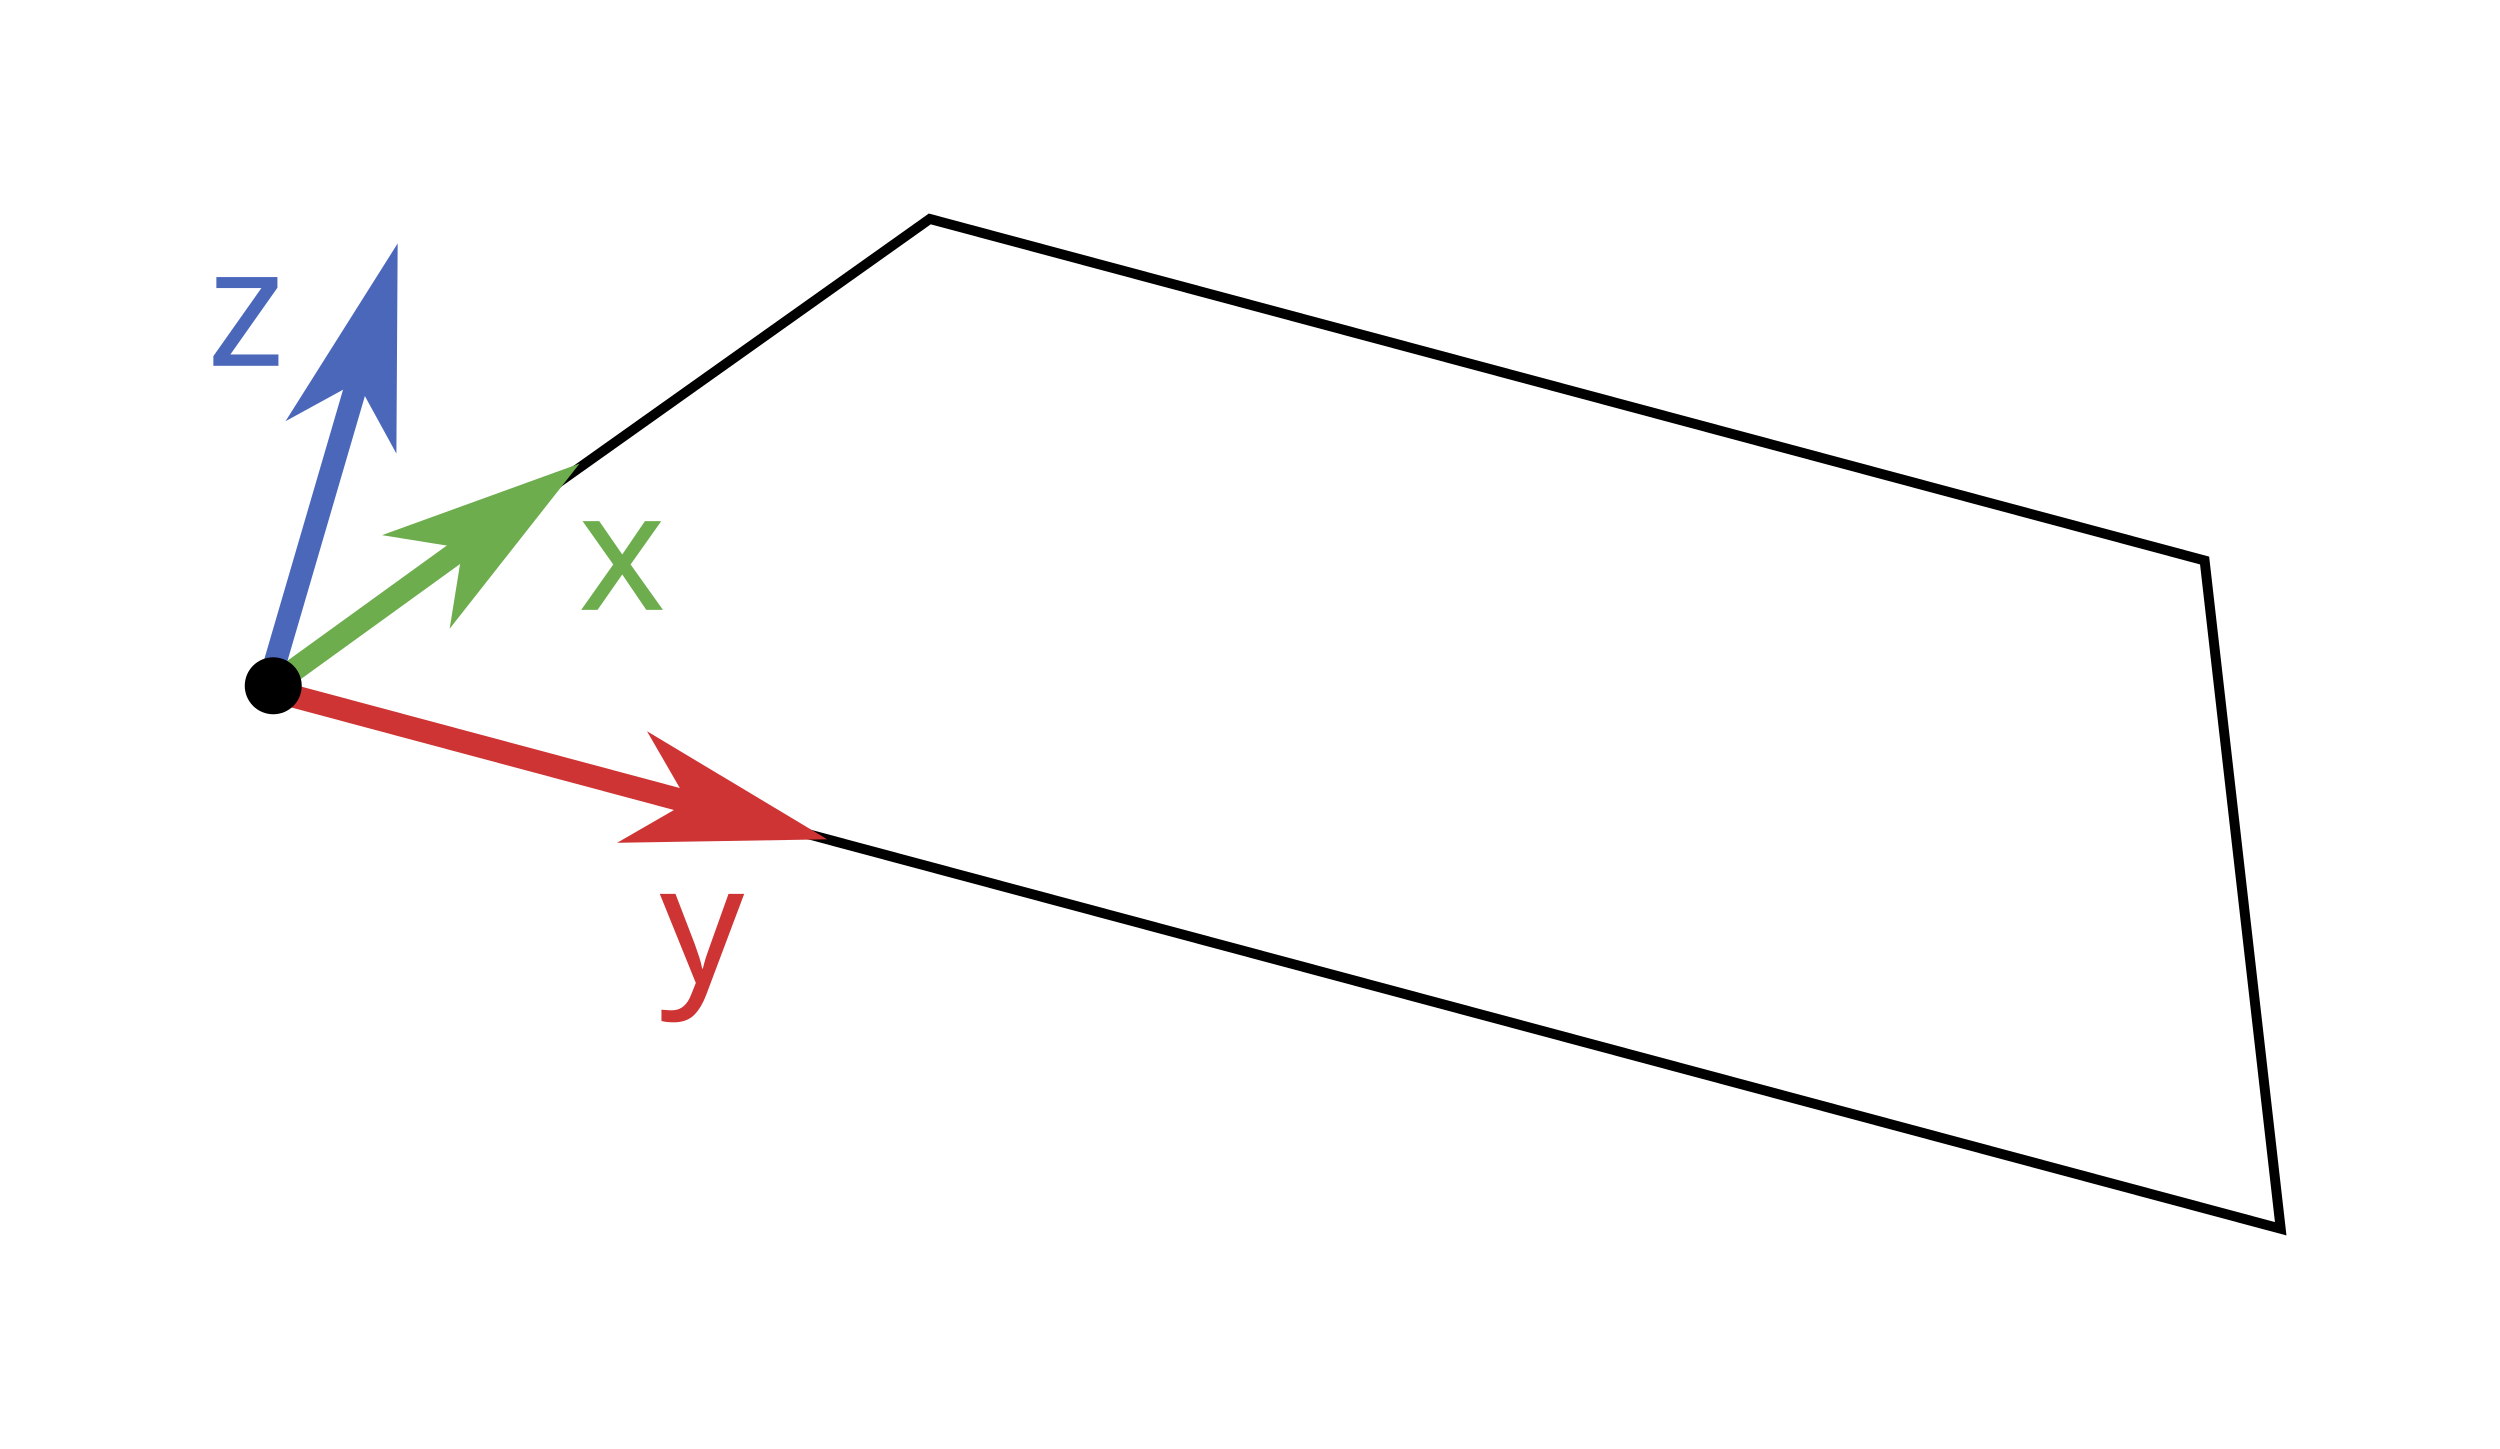
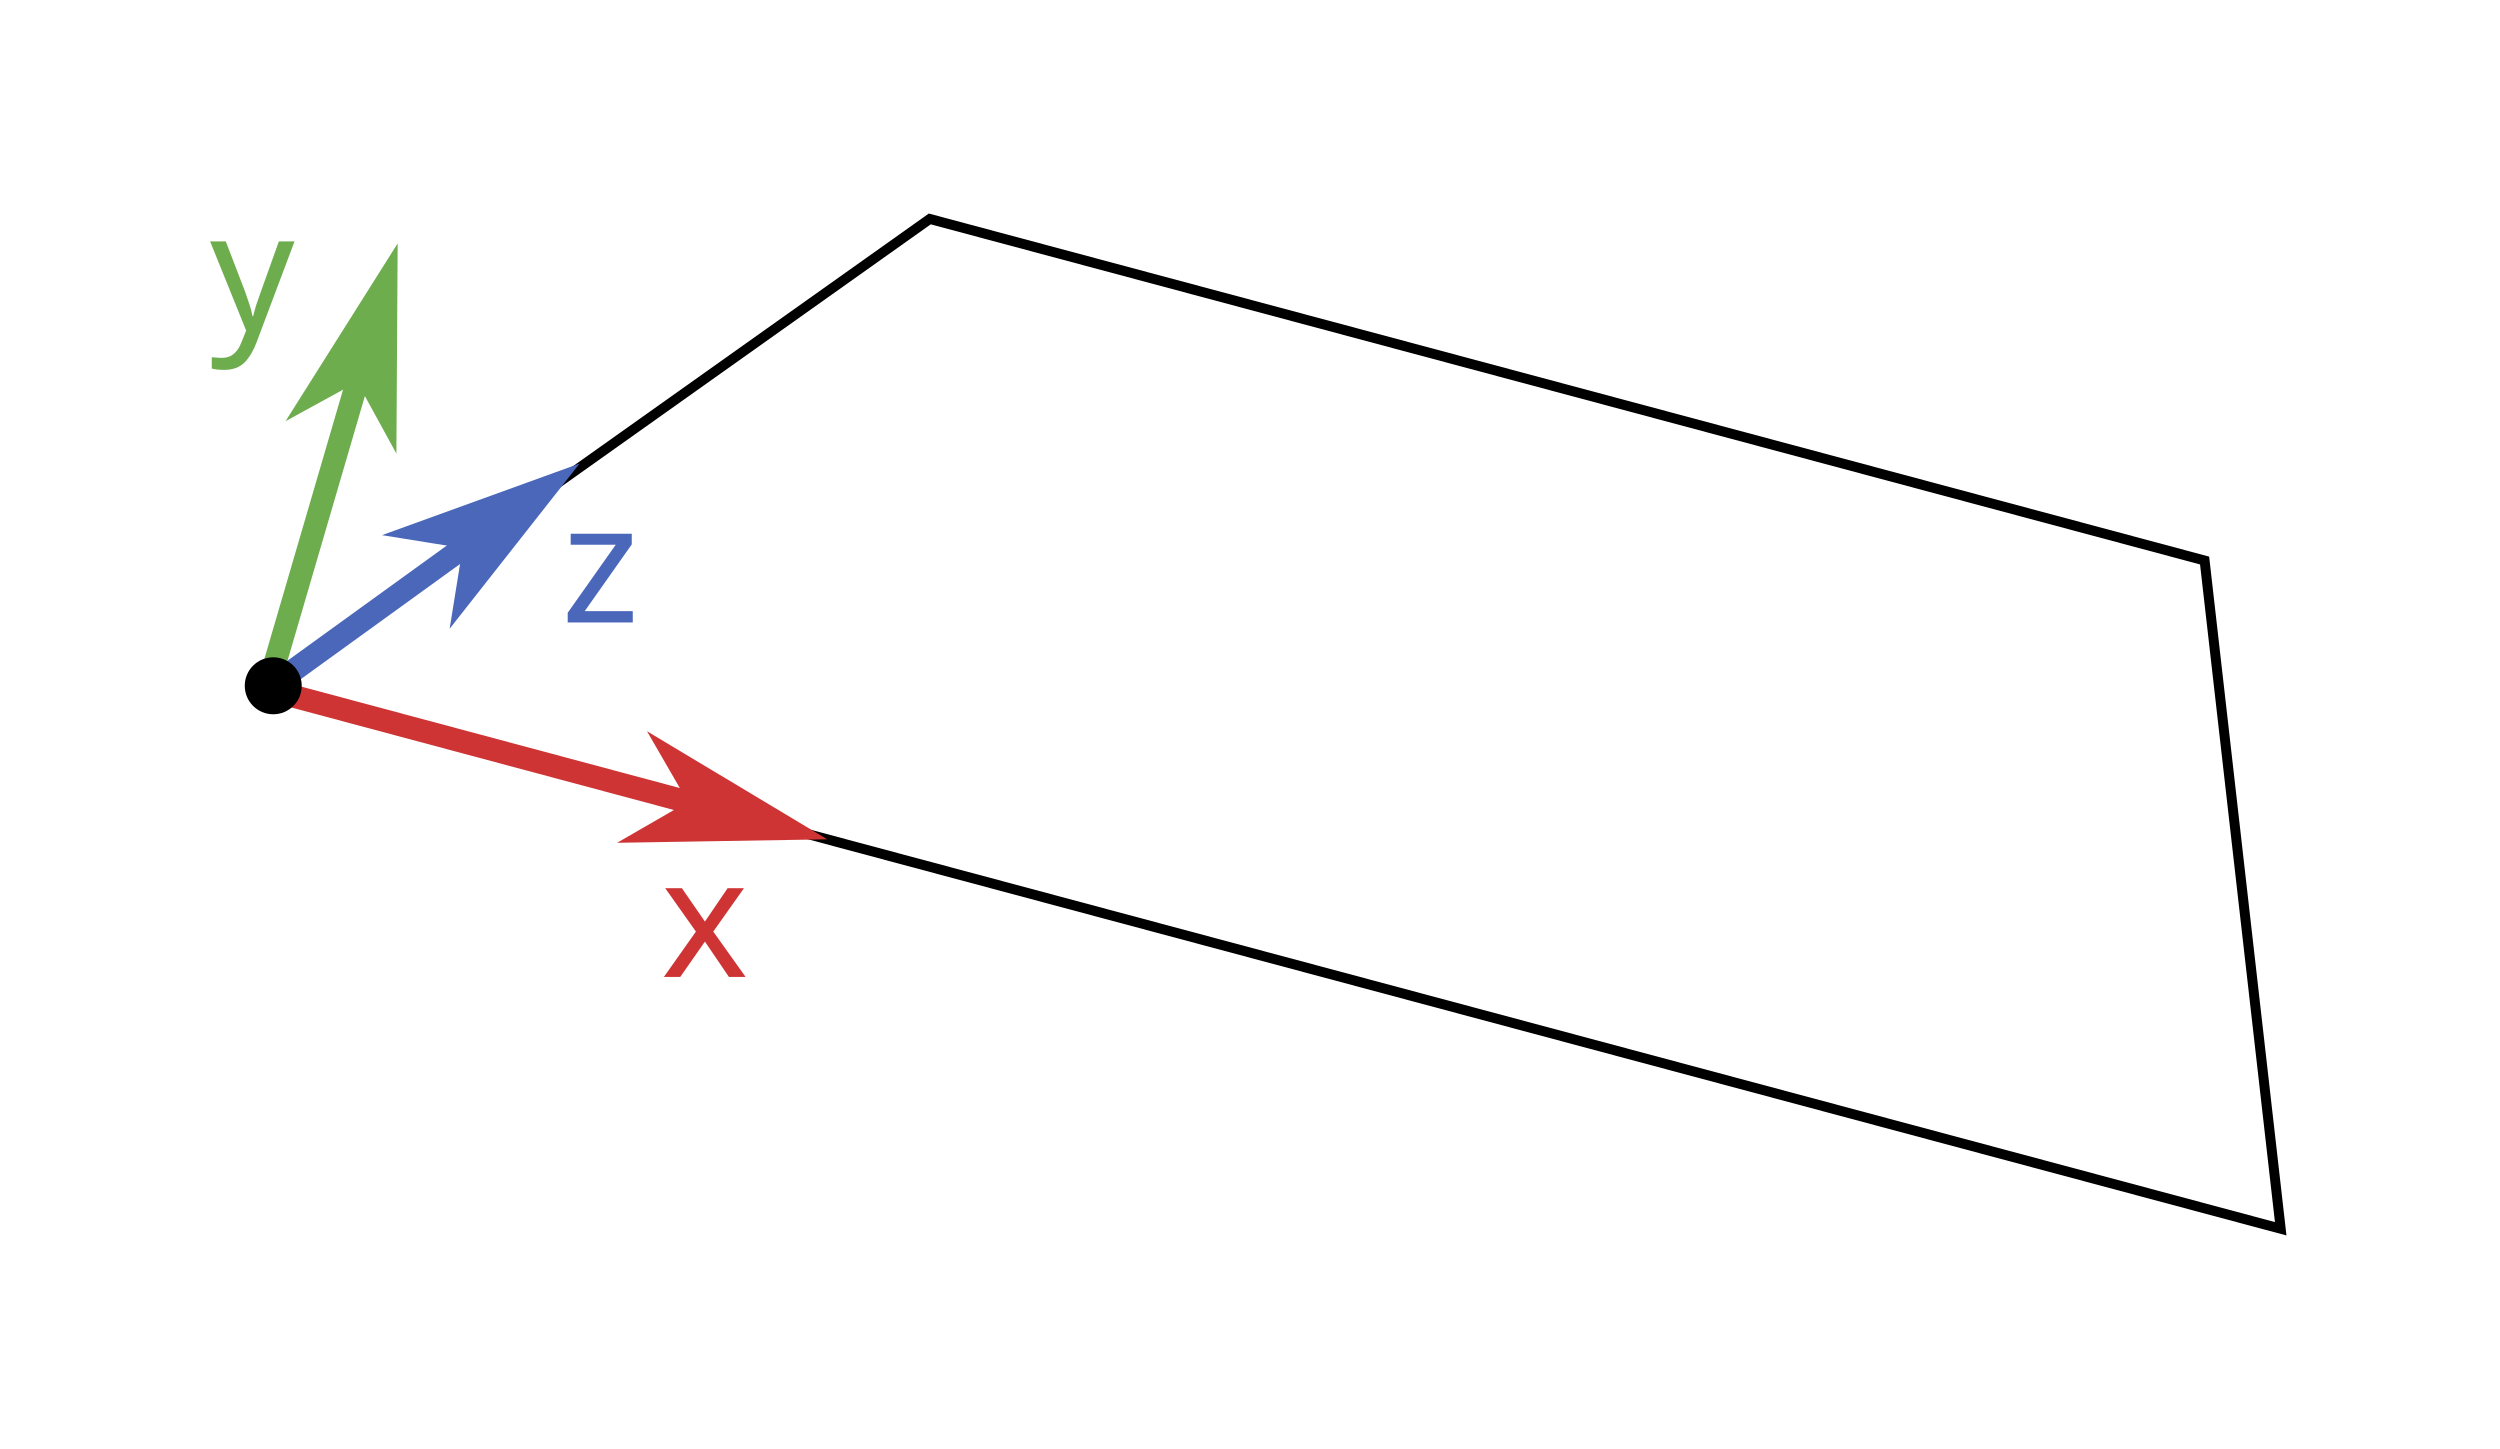
<svg xmlns="http://www.w3.org/2000/svg" width="117.077mm" height="67.857mm" viewBox="0 0 117.077 67.857" version="1.1" id="svg8">
  <defs id="defs2">
    <marker orient="auto" refY="0" refX="0" id="Arrow1Mend" style="overflow:visible">
      <path id="path846" d="M 0,0 5,-5 -12.5,0 5,5 Z" style="fill:#ce3434;fill-opacity:1;fill-rule:evenodd;stroke:#ce3434;stroke-width:1pt;stroke-opacity:1" transform="matrix(-0.4,0,0,-0.4,-4,0)" />
    </marker>
    <marker orient="auto" refY="0" refX="0" id="Arrow2Send" style="overflow:visible">
      <path id="path870" style="fill:#f63535;fill-opacity:1;fill-rule:evenodd;stroke:#f63535;stroke-width:0.625;stroke-linejoin:round;stroke-opacity:1" d="M 8.719,4.034 -2.207,0.016 8.719,-4.002 c -1.745,2.372 -1.735,5.617 -6e-7,8.035 z" transform="matrix(-0.3,0,0,-0.3,0.69,0)" />
    </marker>
    <marker style="overflow:visible" id="Arrow1Mend-3" refX="0" refY="0" orient="auto">
-       <path transform="matrix(-0.4,0,0,-0.4,-4,0)" style="fill:#6dad4e;fill-opacity:1;fill-rule:evenodd;stroke:#6dad4e;stroke-width:1pt;stroke-opacity:1" d="M 0,0 5,-5 -12.5,0 5,5 Z" id="path846-6" />
+       <path transform="matrix(-0.4,0,0,-0.4,-4,0)" style="fill:#4a67ba;fill-opacity:1;fill-rule:evenodd;stroke:#4a67ba;stroke-width:1pt;stroke-opacity:1" d="M 0,0 5,-5 -12.5,0 5,5 Z" id="path846-6" />
    </marker>
    <marker orient="auto" refY="0" refX="0" id="Arrow1Mend-3-5" style="overflow:visible">
-       <path id="path846-6-3" d="M 0,0 5,-5 -12.5,0 5,5 Z" style="fill:#4a67ba;fill-opacity:1;fill-rule:evenodd;stroke:#4a67ba;stroke-width:1pt;stroke-opacity:1" transform="matrix(-0.4,0,0,-0.4,-4,0)" />
+       <path id="path846-6-3" d="M 0,0 5,-5 -12.5,0 5,5 Z" style="fill:#6dad4e;fill-opacity:1;fill-rule:evenodd;stroke:#6dad4e;stroke-width:1pt;stroke-opacity:1" transform="matrix(-0.4,0,0,-0.4,-4,0)" />
    </marker>
  </defs>
  <g transform="translate(-54.5469,-141.393)" id="layer1">
    <path style="fill:none;stroke:#000000;stroke-width:0.465;stroke-linecap:butt;stroke-linejoin:miter;stroke-miterlimit:4;stroke-dasharray:none;stroke-opacity:1" d="M 67.066,173.673 161.354,198.937 157.79,167.643 98.089,151.646 Z" id="path833" />
-     <path id="path835-7" d="m 67.066,173.673 12.923,-9.342" style="fill:none;stroke:#6dad4e;stroke-width:1.065;stroke-linecap:butt;stroke-linejoin:miter;stroke-miterlimit:4;stroke-dasharray:none;stroke-opacity:1;marker-end:url(#Arrow1Mend-3)" />
+     <path id="path835-7" d="m 67.066,173.673 12.923,-9.342" style="fill:none;stroke:#4a67ba;stroke-width:1.065;stroke-linecap:butt;stroke-linejoin:miter;stroke-miterlimit:4;stroke-dasharray:none;stroke-opacity:1;marker-end:url(#Arrow1Mend-3)" />
    <path style="fill:none;stroke:#ce3434;stroke-width:1.065;stroke-linecap:butt;stroke-linejoin:miter;stroke-miterlimit:4;stroke-dasharray:none;stroke-opacity:1;marker-end:url(#Arrow1Mend)" d="m 67.066,173.673 24.196,6.483" id="path835" />
-     <path style="fill:none;stroke:#4a67ba;stroke-width:1.065;stroke-linecap:butt;stroke-linejoin:miter;stroke-miterlimit:4;stroke-dasharray:none;stroke-opacity:1;marker-end:url(#Arrow1Mend-3-5)" d="M 67.066,173.673 72.581,154.806" id="path835-7-5" />
+     <path style="fill:none;stroke:#6dad4e;stroke-width:1.065;stroke-linecap:butt;stroke-linejoin:miter;stroke-miterlimit:4;stroke-dasharray:none;stroke-opacity:1;marker-end:url(#Arrow1Mend-3-5)" d="M 67.066,173.673 72.581,154.806" id="path835-7-5" />
    <circle style="fill:#000000;fill-opacity:1;stroke:none;stroke-width:1.065;stroke-linecap:round;stroke-linejoin:round;stroke-miterlimit:4;stroke-dasharray:none;stroke-opacity:1;paint-order:stroke markers fill" id="path1630" cx="67.343" cy="173.509" r="1.334" />
-     <text id="text869" y="187.409" x="85.444" style="font-style:normal;font-weight:normal;font-size:7.761px;line-height:1.25;font-family:sans-serif;letter-spacing:0px;word-spacing:0px;fill:#ce3434;fill-opacity:1;stroke:none;stroke-width:0.265" xml:space="preserve">
-       <tspan style="font-size:7.761px;fill:#ce3434;fill-opacity:1;stroke-width:0.265" y="187.409" x="85.444" id="tspan867">y</tspan>
+     <text id="text869" y="156.856" x="64.387" style="font-style:normal;font-weight:normal;font-size:7.761px;line-height:1.25;font-family:sans-serif;letter-spacing:0px;word-spacing:0px;fill:#6dad4e;fill-opacity:1;stroke:none;stroke-width:0.265;" xml:space="preserve">
+       <tspan style="font-size:7.761px;fill:#6dad4e;fill-opacity:1;stroke-width:0.265;" y="156.856" x="64.387" id="tspan867">y</tspan>
    </text>
-     <text xml:space="preserve" style="font-style:normal;font-weight:normal;font-size:7.761px;line-height:1.25;font-family:sans-serif;letter-spacing:0px;word-spacing:0px;fill:#6dad4e;fill-opacity:1;stroke:none;stroke-width:0.265" x="81.625" y="169.953" id="text869-3">
-       <tspan id="tspan867-6" x="81.625" y="169.953" style="font-size:7.761px;fill:#6dad4e;fill-opacity:1;stroke-width:0.265">x</tspan>
+     <text xml:space="preserve" style="font-style:normal;font-weight:normal;font-size:7.761px;line-height:1.25;font-family:sans-serif;letter-spacing:0px;word-spacing:0px;fill:#ce3434;fill-opacity:1;stroke:none;stroke-width:0.265" x="85.495" y="187.142" id="text869-3">
+       <tspan id="tspan867-6" x="85.495" y="187.142" style="font-size:7.761px;fill:#ce3434;fill-opacity:1;stroke-width:0.265">x</tspan>
    </text>
-     <text id="text869-3-7" y="158.524" x="64.244" style="font-style:normal;font-weight:normal;font-size:7.761px;line-height:1.25;font-family:sans-serif;letter-spacing:0px;word-spacing:0px;fill:#4a67ba;fill-opacity:1;stroke:none;stroke-width:0.265" xml:space="preserve">
-       <tspan style="font-size:7.761px;fill:#4a67ba;fill-opacity:1;stroke-width:0.265" y="158.524" x="64.244" id="tspan867-6-5">z</tspan>
+     <text id="text869-3-7" y="170.541" x="80.837" style="font-style:normal;font-weight:normal;font-size:7.761px;line-height:1.25;font-family:sans-serif;letter-spacing:0px;word-spacing:0px;fill:#4a67ba;fill-opacity:1;stroke:none;stroke-width:0.265;" xml:space="preserve">
+       <tspan style="font-size:7.761px;fill:#4a67ba;fill-opacity:1;stroke-width:0.265;" y="170.541" x="80.837" id="tspan867-6-5">z</tspan>
    </text>
  </g>
</svg>
